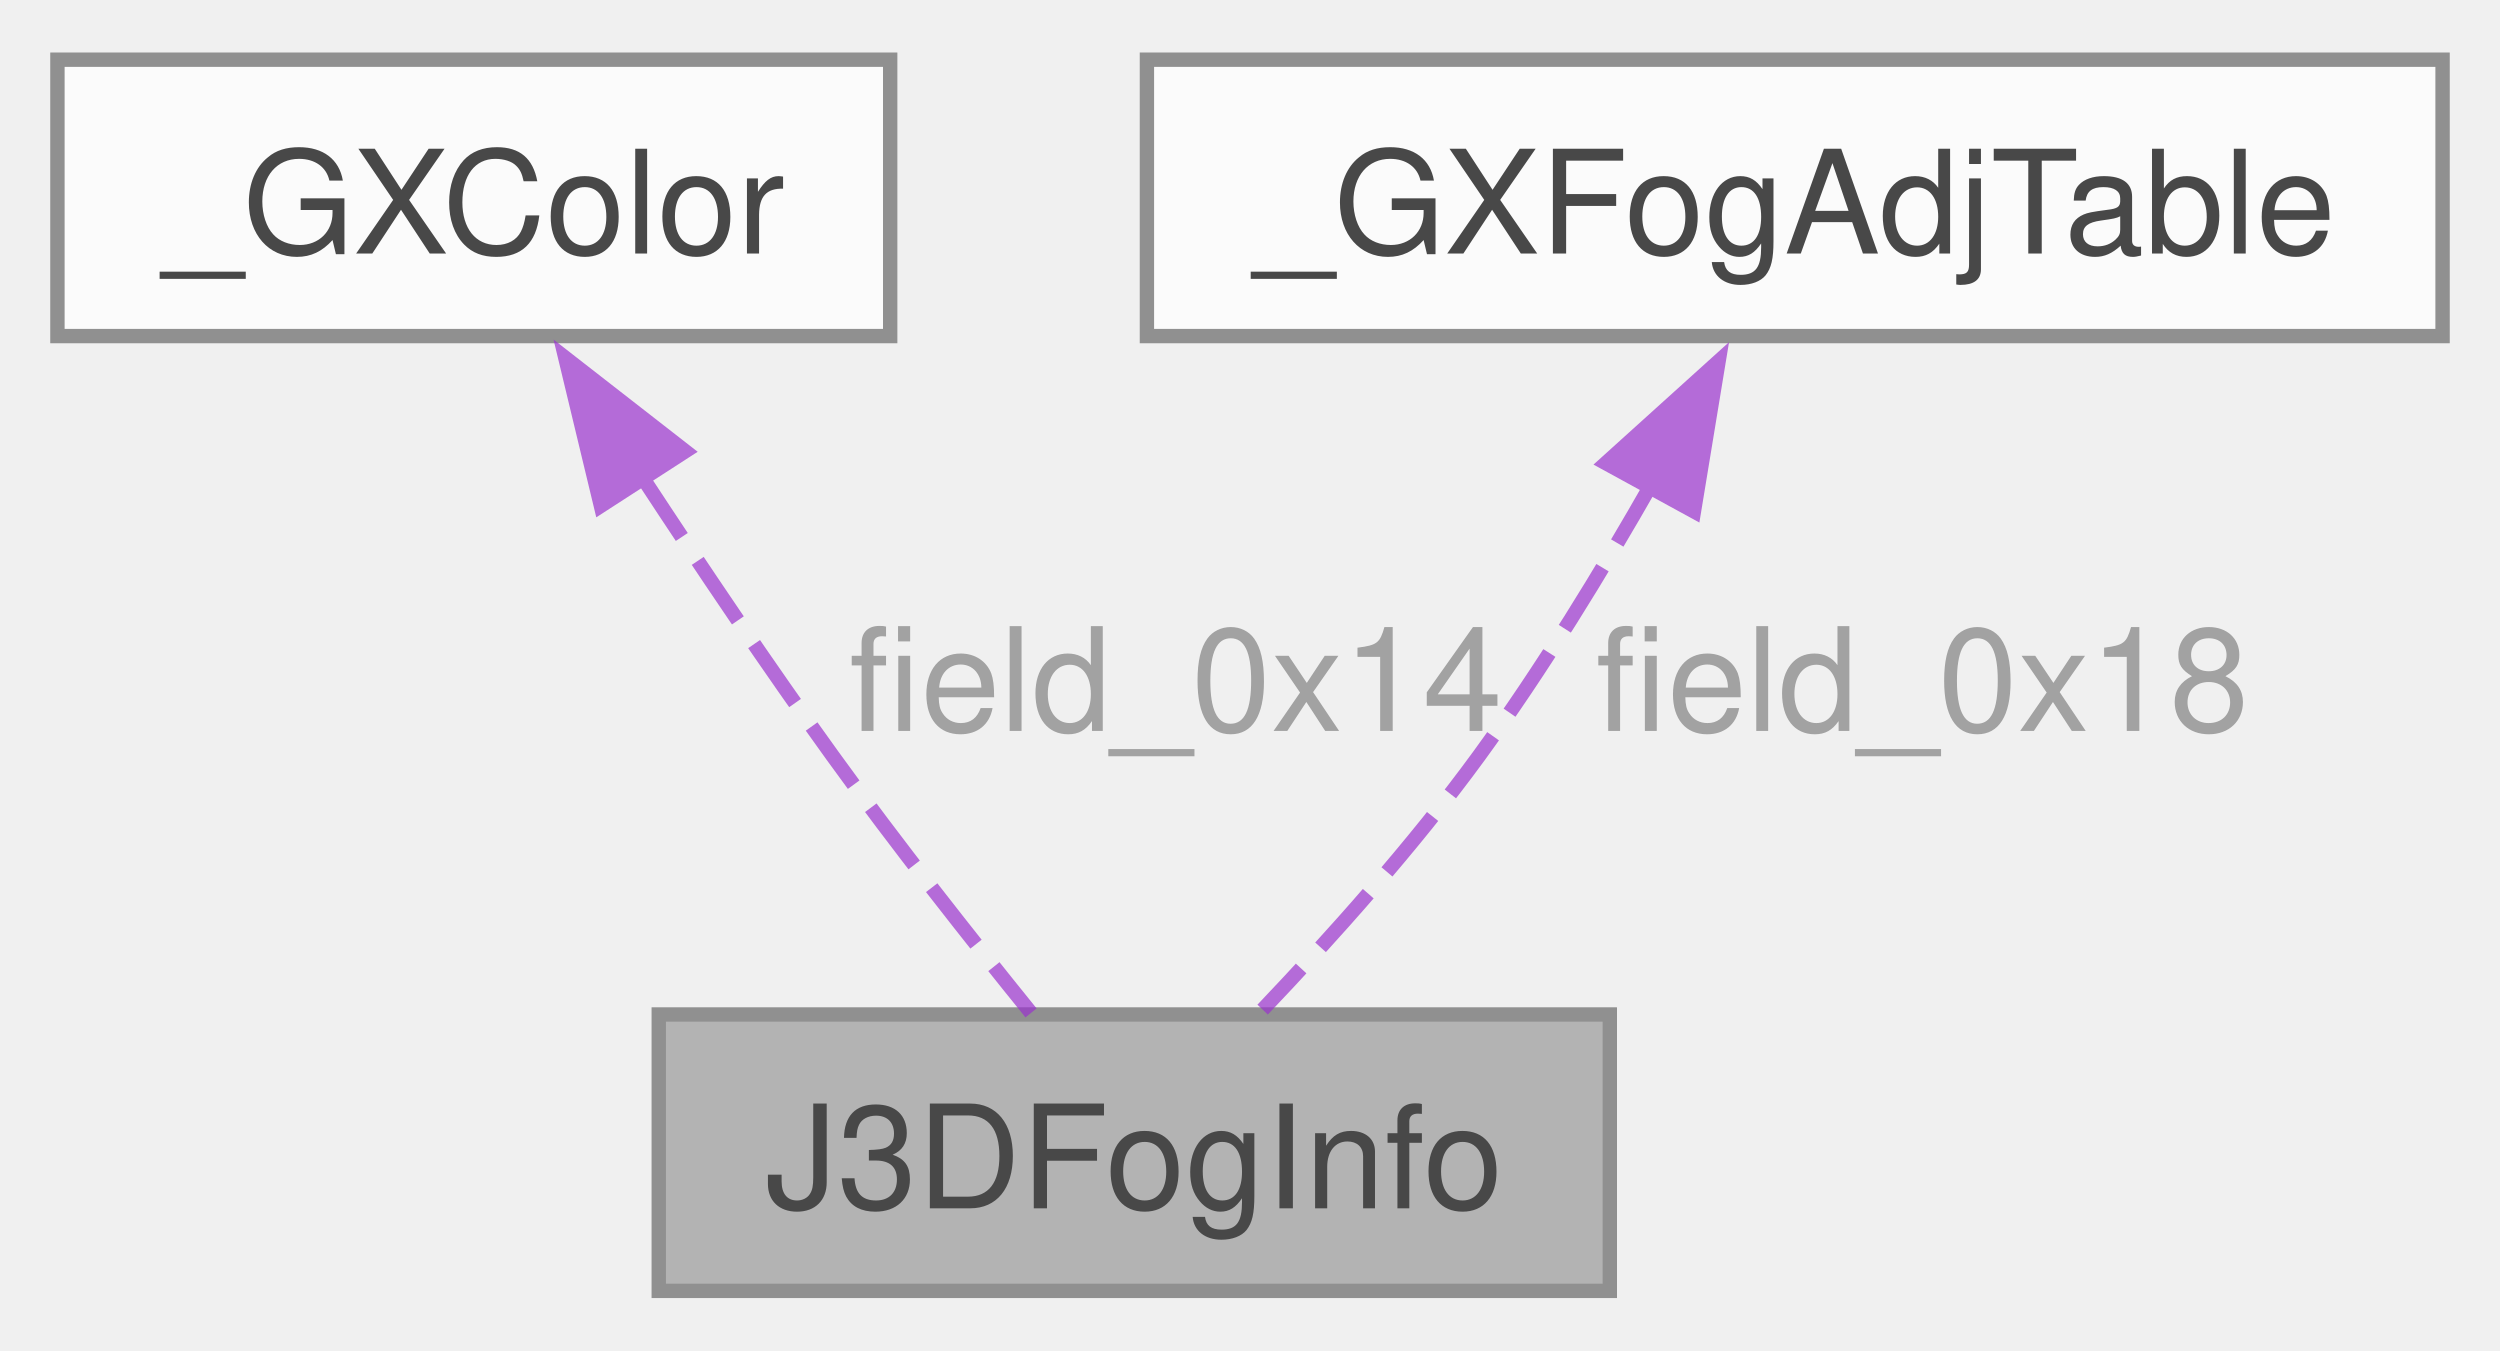
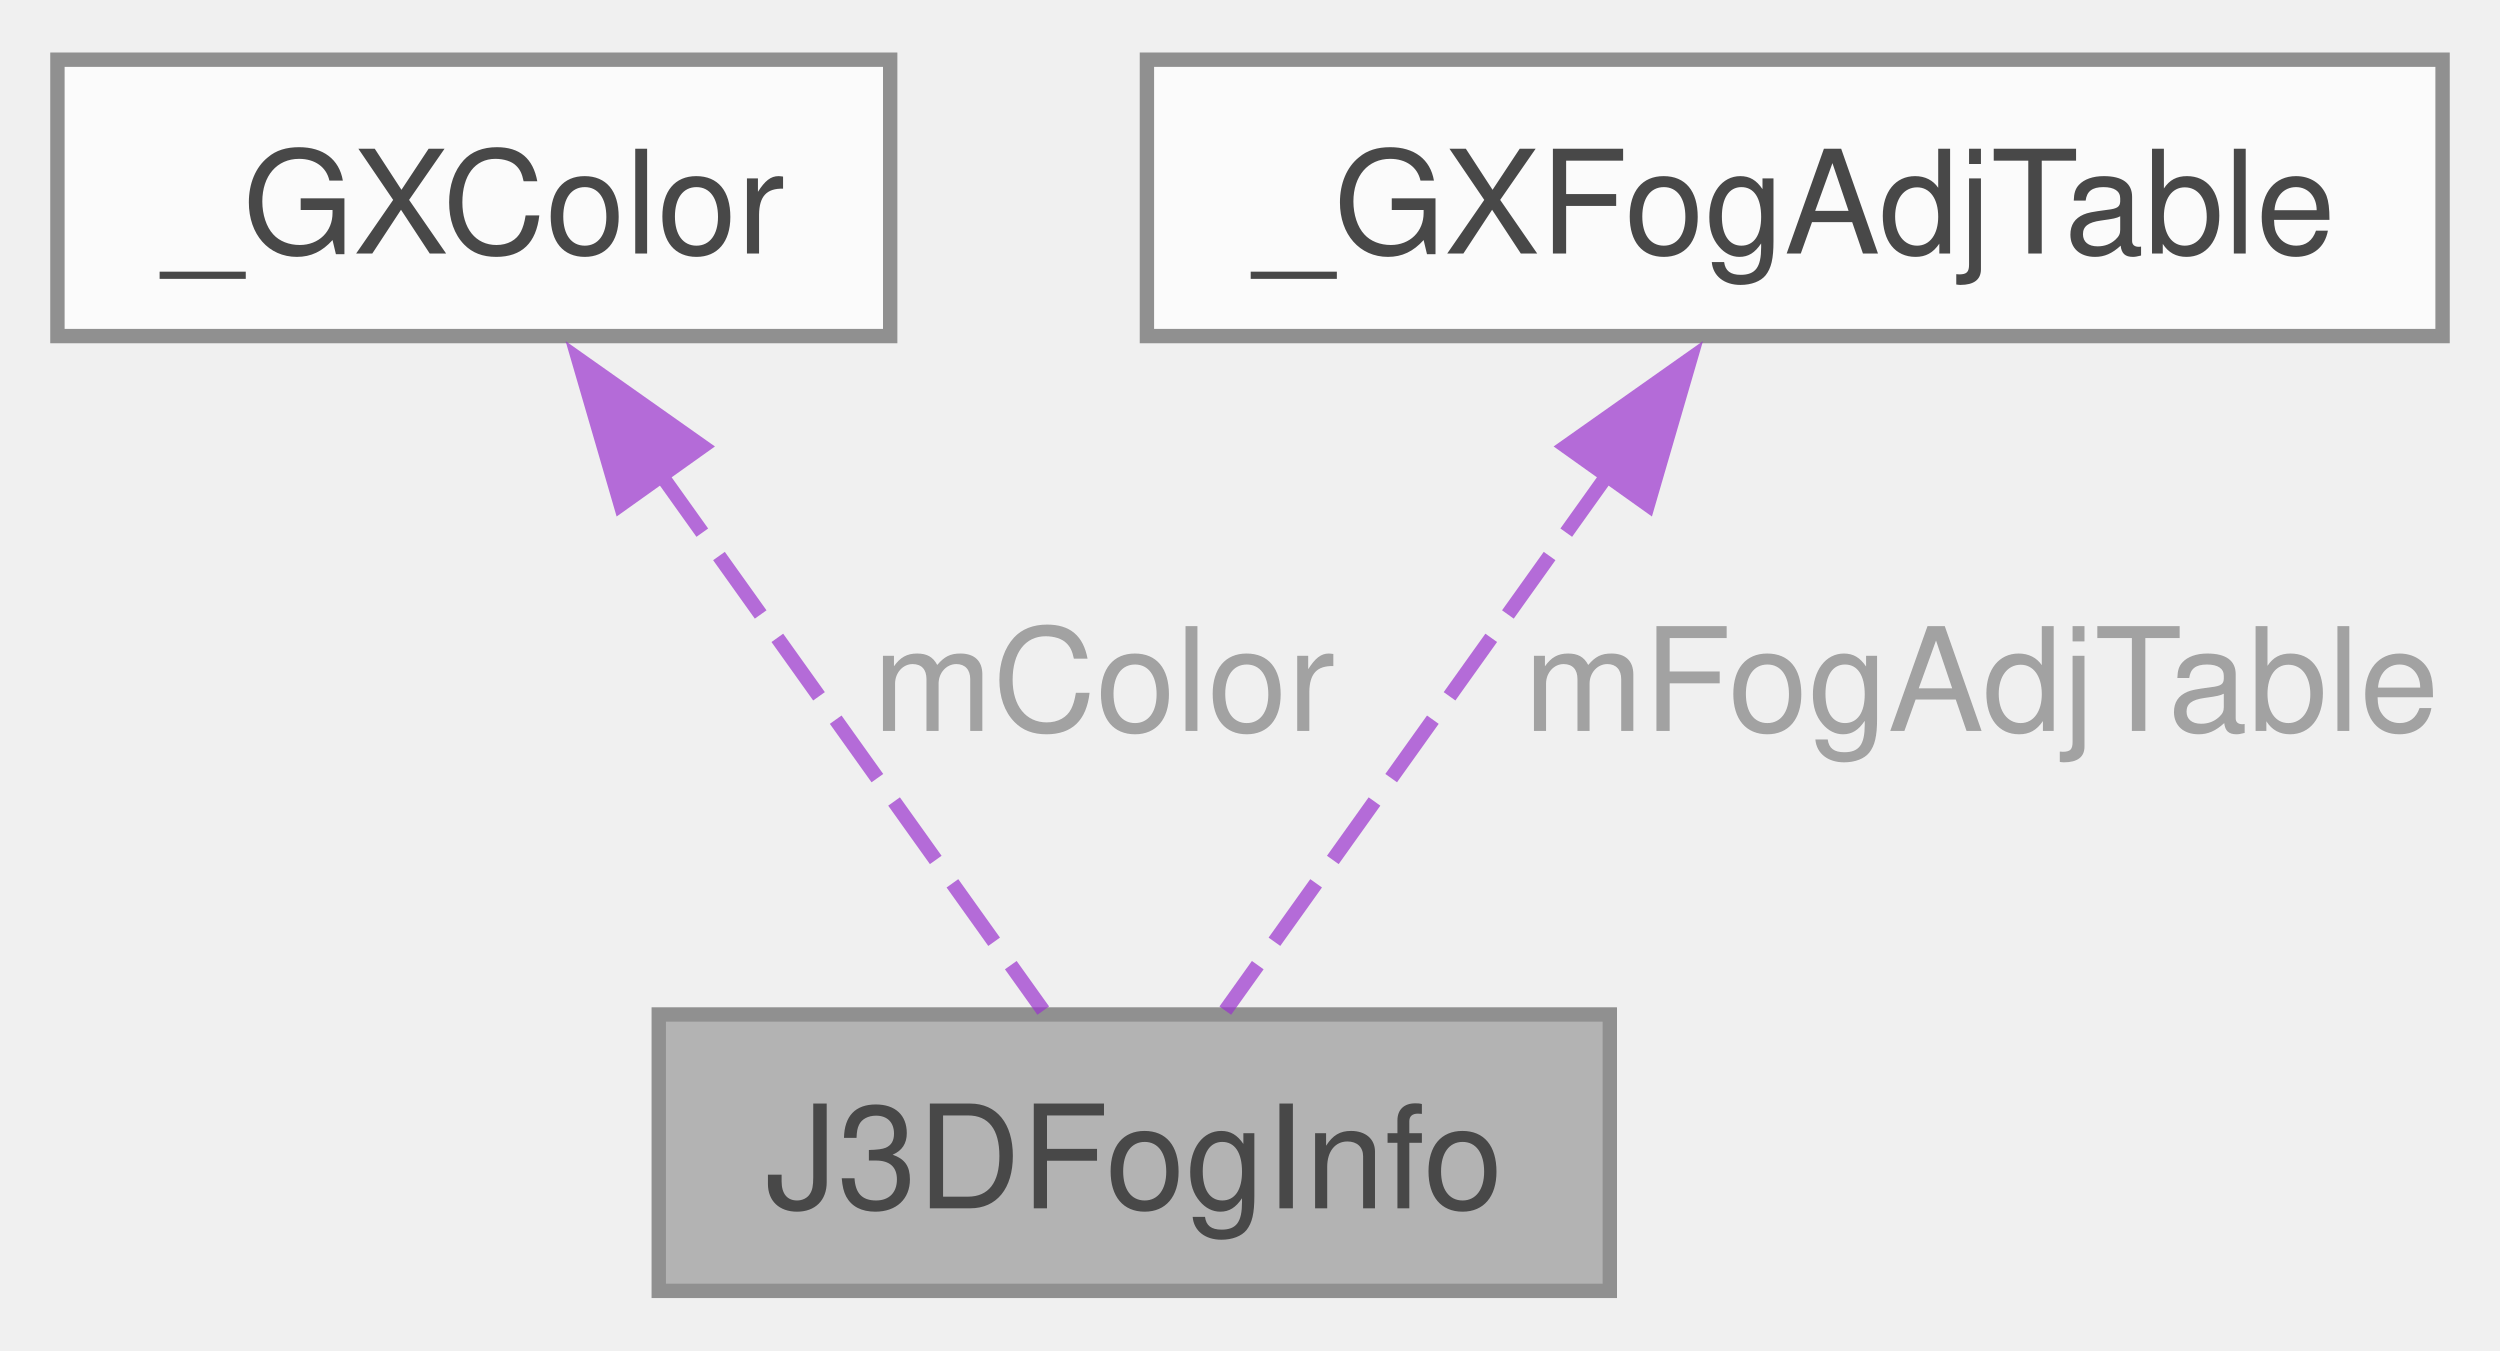
<svg xmlns="http://www.w3.org/2000/svg" xmlns:xlink="http://www.w3.org/1999/xlink" width="174pt" height="94pt" viewBox="0.00 0.00 174.12 93.75">
  <svg id="main" version="1.1" xml:space="preserve">
    <style type="text/css">
.node, .edge {opacity: 0.7;}
.node.selected, .edge.selected {opacity: 1;}
.edge:hover path { stroke: red; }
.edge:hover polygon { stroke: red; fill: red; }
</style>
    <svg id="graph" class="graph">
      <g id="graph0" class="graph" transform="scale(1 1) rotate(0) translate(4 89.75)">
        <g id="Node000001" class="node">
          <g id="a_Node000001">
            <a xlink:title=" ">
              <polygon fill="#999999" stroke="#666666" points="108.12,-19.25 41.88,-19.25 41.88,0 108.12,0 108.12,-19.25" />
              <text text-anchor="middle" x="75" y="-5.75" font-family="Helvetica,sans-Serif" font-size="10.00">J3DFogInfo</text>
            </a>
          </g>
        </g>
        <g id="Node000002" class="node">
          <g id="a_Node000002">
            <a xlink:href="struct__GXColor.html" target="_top" xlink:title=" ">
              <polygon fill="white" stroke="#666666" points="58,-85.75 0,-85.75 0,-66.5 58,-66.5 58,-85.75" />
              <text text-anchor="middle" x="29" y="-72.25" font-family="Helvetica,sans-Serif" font-size="10.00">_GXColor</text>
            </a>
          </g>
        </g>
        <g id="edge1_Node000001_Node000002" class="edge">
          <g id="a_edge1_Node000001_Node000002">
            <a xlink:title=" ">
-               <path fill="none" stroke="#9a32cd" stroke-dasharray="5,2" d="M40.73,-56.68C44.82,-50.44 49.51,-43.47 54,-37.25 58.41,-31.14 63.66,-24.49 67.81,-19.36" />
-               <polygon fill="#9a32cd" stroke="#9a32cd" points="37.85,-54.68 35.37,-64.99 43.73,-58.48 37.85,-54.68" />
+               <path fill="none" stroke="#9a32cd" stroke-dasharray="5,2" d="M42.01,-56.88C50.73,-44.66 61.81,-29.11 68.66,-19.52" />
+               <polygon fill="#9a32cd" stroke="#9a32cd" points="39.23,-54.75 36.27,-64.92 44.93,-58.81 39.23,-54.75" />
            </a>
          </g>
-           <text text-anchor="middle" x="76.5" y="-39" font-family="Helvetica,sans-Serif" font-size="10.00" fill="grey"> field_0x14</text>
+           <text text-anchor="middle" x="71.5" y="-39" font-family="Helvetica,sans-Serif" font-size="10.00" fill="grey"> mColor</text>
        </g>
        <g id="Node000003" class="node">
          <g id="a_Node000003">
            <a xlink:href="struct__GXFogAdjTable.html" target="_top" xlink:title=" ">
              <polygon fill="white" stroke="#666666" points="166.12,-85.75 75.88,-85.75 75.88,-66.5 166.12,-66.5 166.12,-85.75" />
              <text text-anchor="middle" x="121" y="-72.25" font-family="Helvetica,sans-Serif" font-size="10.00">_GXFogAdjTable</text>
            </a>
          </g>
        </g>
        <g id="edge2_Node000001_Node000003" class="edge">
          <g id="a_edge2_Node000001_Node000003">
            <a xlink:title=" ">
-               <path fill="none" stroke="#9a32cd" stroke-dasharray="5,2" d="M111.15,-56.41C107.59,-50.15 103.36,-43.23 99,-37.25 94.45,-31.01 88.68,-24.57 83.94,-19.59" />
-               <polygon fill="#9a32cd" stroke="#9a32cd" points="107.84,-57.65 115.7,-64.75 113.98,-54.29 107.84,-57.65" />
+               <path fill="none" stroke="#9a32cd" stroke-dasharray="5,2" d="M107.99,-56.88C99.27,-44.66 88.19,-29.11 81.34,-19.52" />
+               <polygon fill="#9a32cd" stroke="#9a32cd" points="105.07,-58.81 113.73,-64.92 110.77,-54.75 105.07,-58.81" />
            </a>
          </g>
-           <text text-anchor="middle" x="128.5" y="-39" font-family="Helvetica,sans-Serif" font-size="10.00" fill="grey"> field_0x18</text>
+           <text text-anchor="middle" x="132.62" y="-39" font-family="Helvetica,sans-Serif" font-size="10.00" fill="grey"> mFogAdjTable</text>
        </g>
      </g>
    </svg>
  </svg>
  <style type="text/css">

[data-mouse-over-selected='false'] { opacity: 0.7; }
[data-mouse-over-selected='true']  { opacity: 1.0; }

</style>
</svg>
